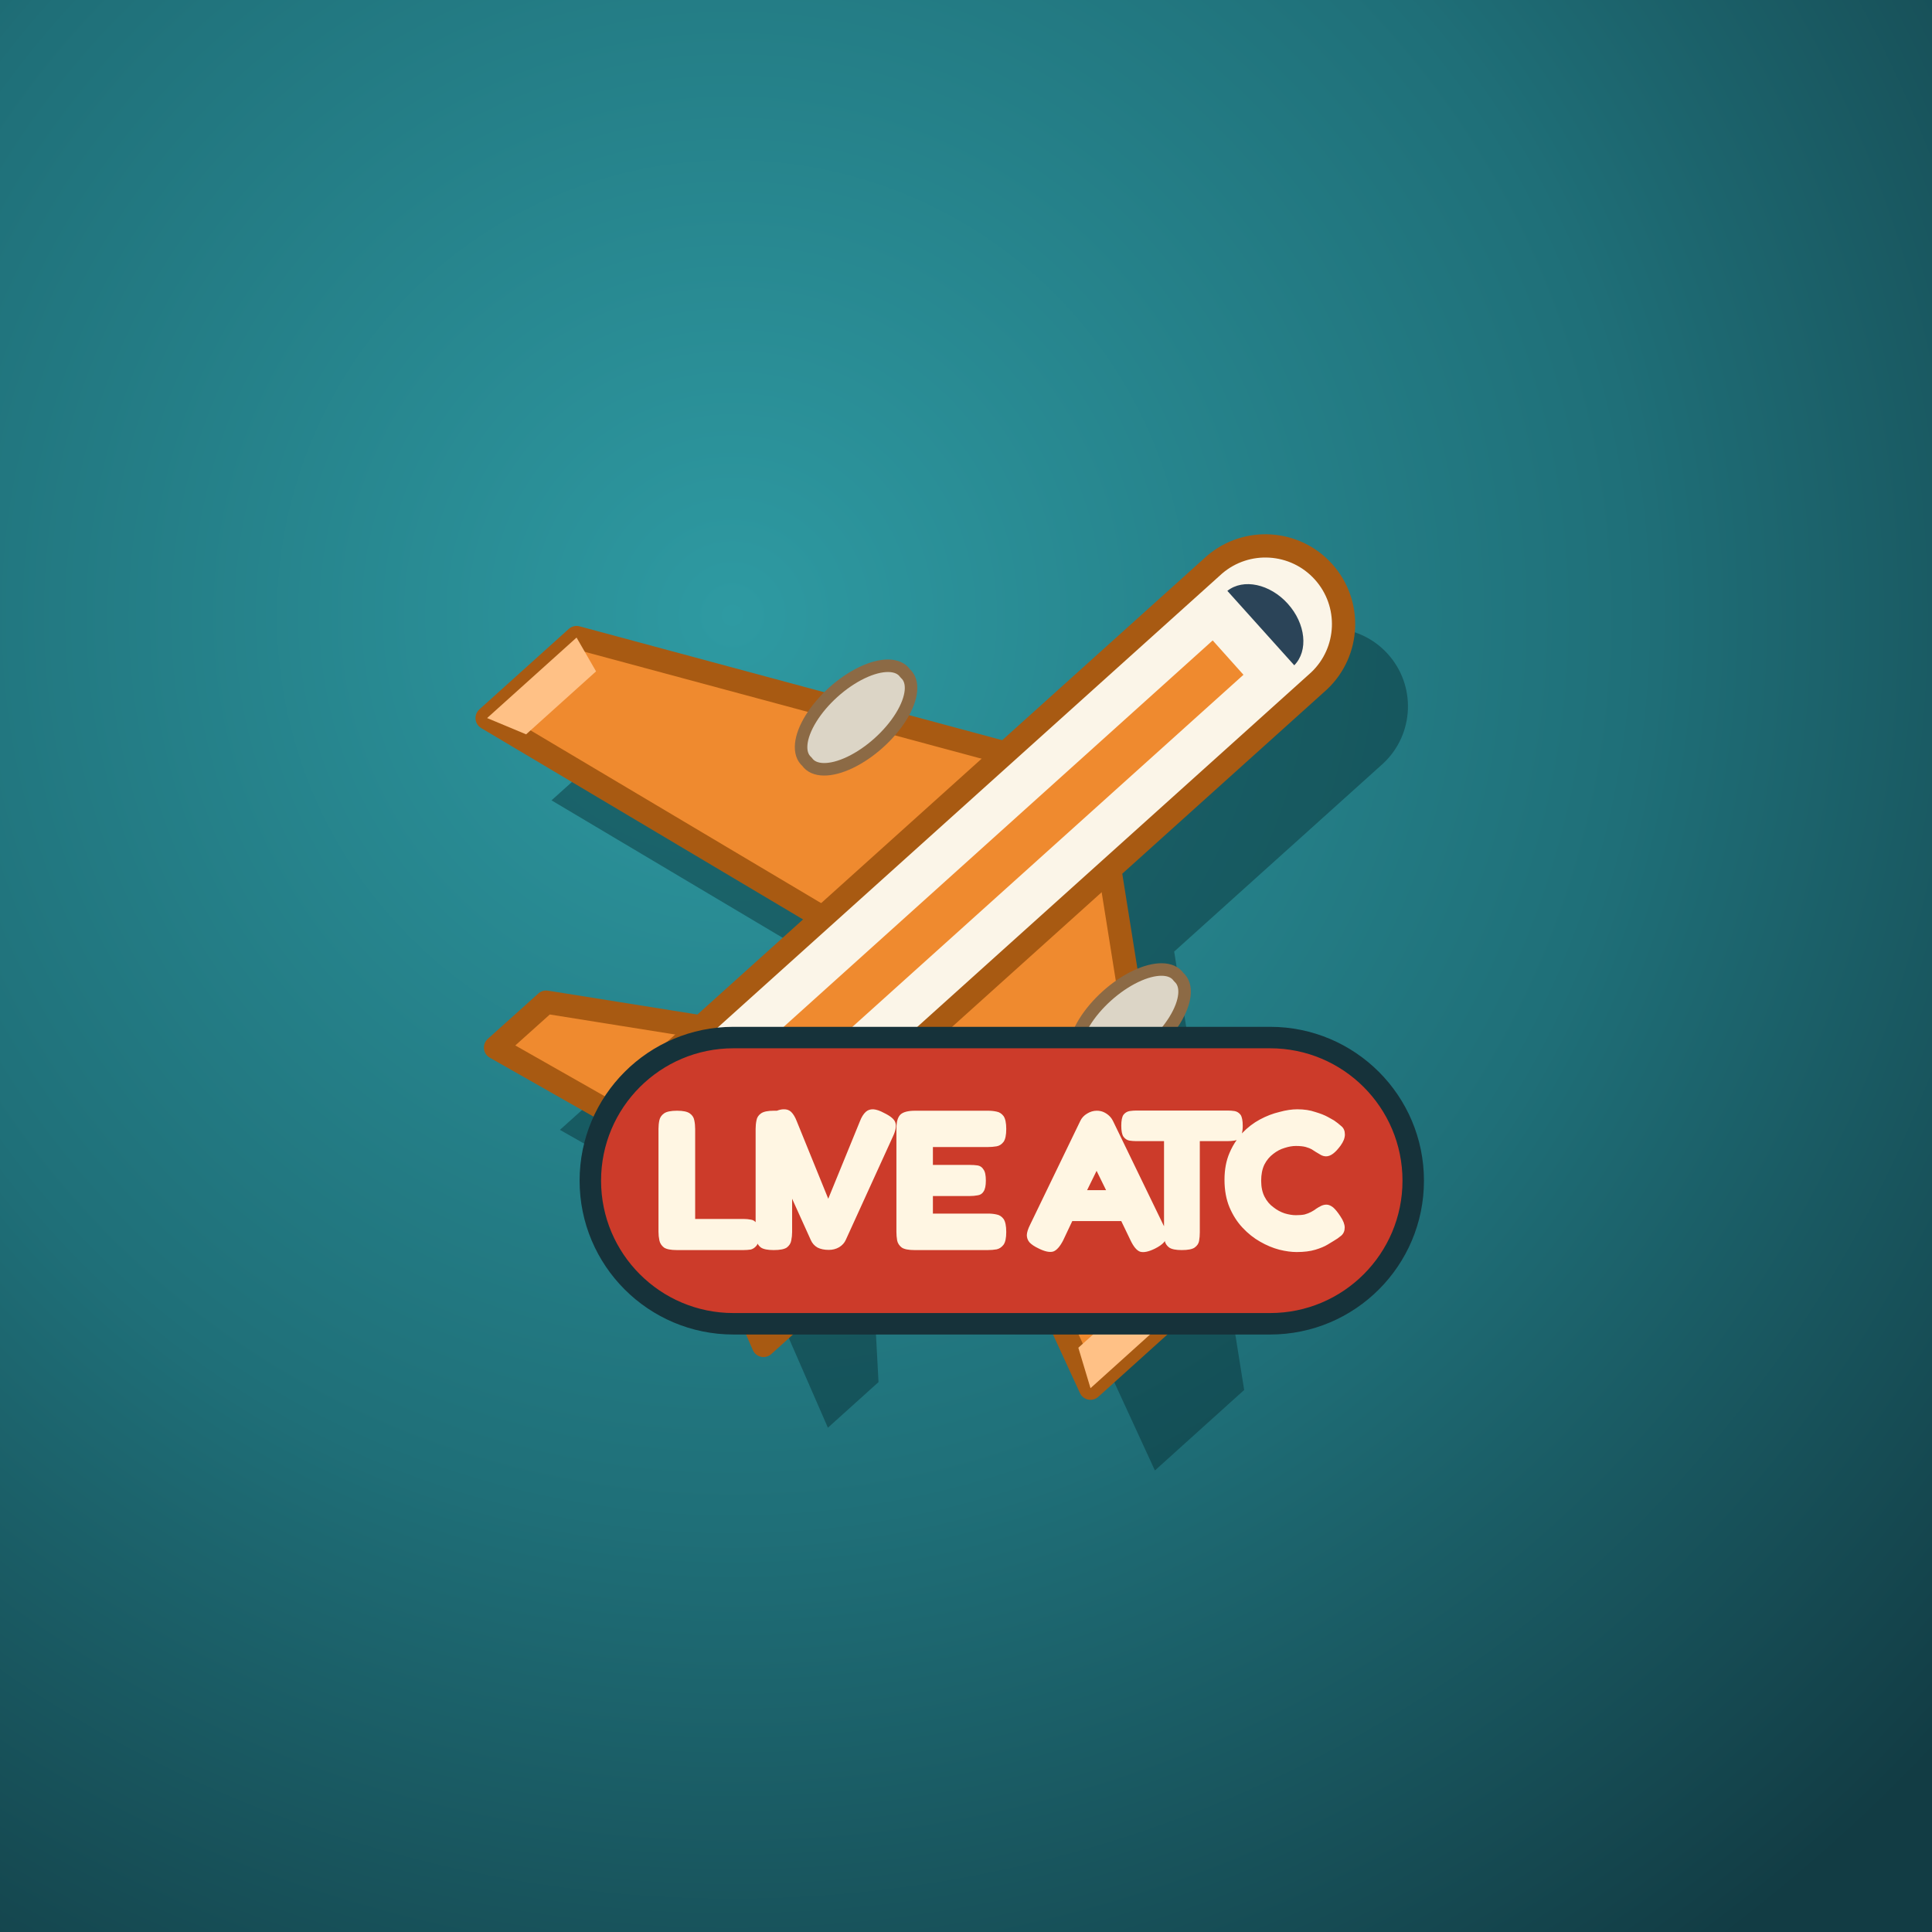
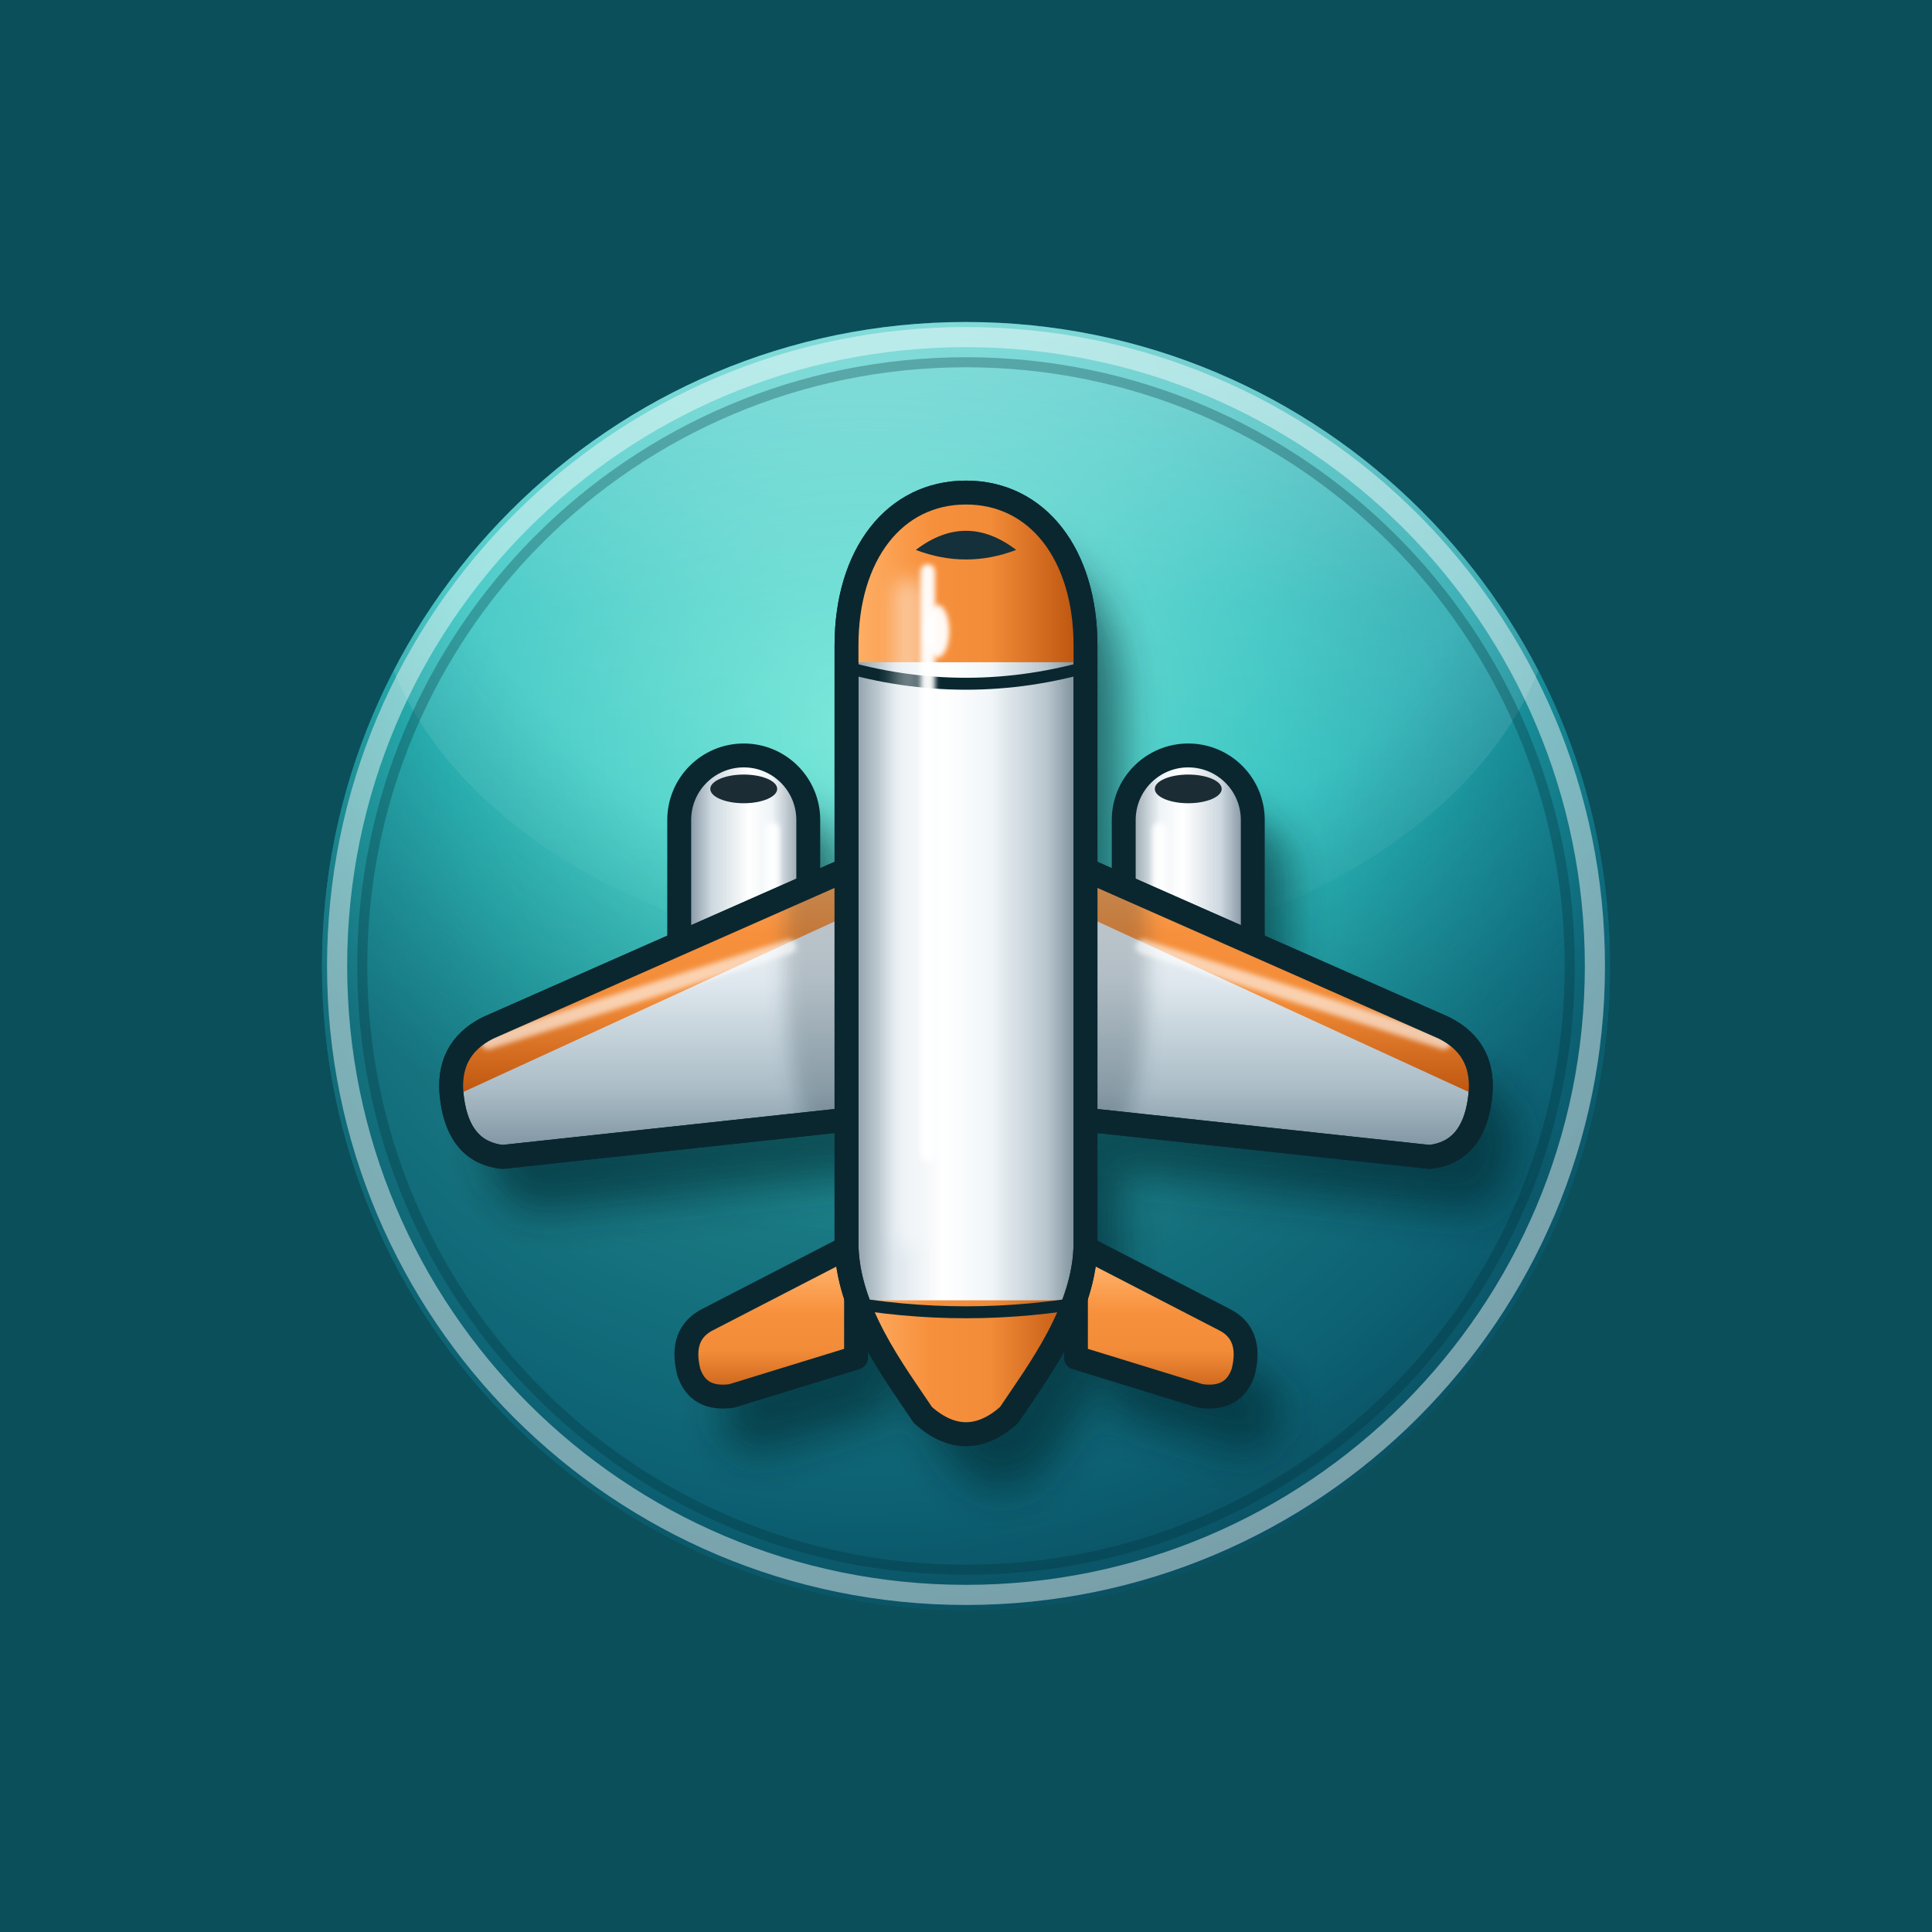
<svg xmlns="http://www.w3.org/2000/svg" viewBox="0 0 108 108">
  <defs>
-     <radialGradient id="sky" cx="38%" cy="32%" r="85%">
-       <stop offset="0" stop-color="#2E9AA2" />
-       <stop offset=".55" stop-color="#1F6F78" />
-       <stop offset="1" stop-color="#123C44" />
+     <radialGradient id="ai-discGrad" gradientUnits="userSpaceOnUse" cx="215.04" cy="163.84" r="409.6">
+       <stop offset="0" stop-color="#6fe6d6" />
+       <stop offset="0.4" stop-color="#2fc2bf" />
+       <stop offset="0.75" stop-color="#138c9b" />
+       <stop offset="1" stop-color="#0b5566" />
    </radialGradient>
+     <radialGradient id="ai-shadeGrad" gradientUnits="userSpaceOnUse" cx="256" cy="0" r="368.64">
+       <stop offset="0.62" stop-color="#03243a" stop-opacity="0" />
+       <stop offset="0.9" stop-color="#03243a" stop-opacity="0.32" />
+       <stop offset="1" stop-color="#03243a" stop-opacity="0.42" />
+     </radialGradient>
+     <linearGradient id="ai-shineGrad" gradientUnits="userSpaceOnUse" x1="0" y1="-64" x2="0" y2="256">
+       <stop offset="0" stop-color="#ffffff" stop-opacity="0.55" />
+       <stop offset="0.55" stop-color="#ffffff" stop-opacity="0.14" />
+       <stop offset="1" stop-color="#ffffff" stop-opacity="0" />
+     </linearGradient>
+     <clipPath id="ai-discClip">
+       <circle cx="256" cy="256" r="256" />
+     </clipPath>
+     <linearGradient id="ai-gBody" gradientUnits="userSpaceOnUse" x1="-50" y1="0" x2="50" y2="0">
+       <stop offset="0" stop-color="#7d8f9a" />
+       <stop offset="0.2" stop-color="#dde6ec" />
+       <stop offset="0.4" stop-color="#ffffff" />
+       <stop offset="0.6" stop-color="#f1f6f9" />
+       <stop offset="0.84" stop-color="#b7c5cd" />
+       <stop offset="1" stop-color="#6b7e89" />
+     </linearGradient>
+     <linearGradient id="ai-gWing" gradientUnits="userSpaceOnUse" x1="0" y1="-50" x2="0" y2="80">
+       <stop offset="0" stop-color="#ffffff" />
+       <stop offset="0.45" stop-color="#dfe8ee" />
+       <stop offset="0.8" stop-color="#aabcc6" />
+       <stop offset="1" stop-color="#7d93a0" />
+     </linearGradient>
+     <linearGradient id="ai-gTail" gradientUnits="userSpaceOnUse" x1="0" y1="126" x2="0" y2="188">
+       <stop offset="0" stop-color="#ffb36b" />
+       <stop offset="0.35" stop-color="#f7903c" />
+       <stop offset="0.6" stop-color="#f28c38" />
+       <stop offset="1" stop-color="#b8500b" />
+     </linearGradient>
+     <linearGradient id="ai-gPod" x1="0" y1="0" x2="1" y2="0">
+       <stop offset="0" stop-color="#7b8c97" />
+       <stop offset="0.28" stop-color="#eef4f7" />
+       <stop offset="0.46" stop-color="#ffffff" />
+       <stop offset="0.75" stop-color="#cdd8df" />
+       <stop offset="1" stop-color="#66788a" />
+     </linearGradient>
+     <linearGradient id="ai-gAcc" gradientUnits="userSpaceOnUse" x1="-50" y1="0" x2="50" y2="0">
+       <stop offset="0" stop-color="#ffb36b" />
+       <stop offset="0.35" stop-color="#f7903c" />
+       <stop offset="0.6" stop-color="#f28c38" />
+       <stop offset="1" stop-color="#b8500b" />
+     </linearGradient>
+     <linearGradient id="ai-gAccW" gradientUnits="userSpaceOnUse" x1="0" y1="-50" x2="0" y2="60">
+       <stop offset="0" stop-color="#ffb36b" />
+       <stop offset="0.35" stop-color="#f7903c" />
+       <stop offset="0.6" stop-color="#f28c38" />
+       <stop offset="1" stop-color="#b8500b" />
+     </linearGradient>
+     <clipPath id="ai-fusClip">
+       <use href="#ai-fus" />
+     </clipPath>
+     <clipPath id="ai-wingClip">
+       <use href="#ai-wing" />
+       <use href="#ai-wing" transform="scale(-1 1)" />
+     </clipPath>
+     <filter id="ai-soft" x="-30%" y="-30%" width="160%" height="160%">
+       <feGaussianBlur stdDeviation="8" />
+     </filter>
+     <filter id="ai-b1" x="-50%" y="-50%" width="200%" height="200%">
+       <feGaussianBlur stdDeviation="1" />
+     </filter>
+     <filter id="ai-b4" x="-50%" y="-50%" width="200%" height="200%">
+       <feGaussianBlur stdDeviation="4" />
+     </filter>
+     <path id="ai-fus" d="M0 -196 C30 -196 50 -170 50 -132 L50 118 C50 146 30 172 18 190 Q0 206 -18 190 C-30 172 -50 146 -50 118 L-50 -132 C-50 -170 -30 -196 0 -196 Z" />
+     <path id="ai-wing" d="M46 -40 L200 28 Q218 37 215 58 Q212 80 194 82 L46 66 Z" />
+     <path id="ai-tail" d="M46 118 L108 150 Q120 156 116 172 Q112 184 98 182 L46 166 Z" />
+     <rect id="ai-pod" x="66" y="-86" width="54" height="108" rx="27" />
+     <path id="ai-accw" d="M30 -52 L226 40 L226 62 L30 -28 Z" />
+     <g id="ai-sil">
+       <use href="#ai-fus" />
+       <use href="#ai-wing" />
+       <use href="#ai-wing" transform="scale(-1 1)" />
+       <use href="#ai-tail" />
+       <use href="#ai-tail" transform="scale(-1 1)" />
+       <use href="#ai-pod" />
+       <use href="#ai-pod" transform="scale(-1 1)" />
+     </g>
  </defs>
-   <rect width="108" height="108" fill="url(#sky)" />
-   <path d="M65.49,52.27 L69.55,77.7 L64.56,82.2 L55.09,61.63 L50.29,56.31 L30.83,44.74 L35.83,40.24 L60.7,46.94 Z M48.51,66.05 L49.11,77.26 L46.28,79.81 L42.6,71.37 L39.31,67.71 L31.3,63.16 L34.13,60.62 L45.21,62.39 Z M38.86,65.54 L71.49,36.17 A4.37,4.37 0 0,1 77.34,42.66 L44.71,72.03 A4.37,4.37 0 0,1 38.86,65.54 Z" fill="#06262C" fill-opacity="0.42" />
-   <path d="M61.89,47.67 L65.95,73.1 L60.96,77.6 L51.49,57.03 L46.69,51.71 L27.23,40.14 L32.23,35.64 L57.1,42.34 Z" fill="#EF8A2F" stroke="#A85A12" stroke-width="1.3" stroke-linejoin="round" />
-   <path d="M65.95,73.1 L60.96,77.6 L60.28,75.34 L64.2,71.82 Z M32.23,35.64 L27.23,40.14 L29.41,41.05 L33.32,37.53 Z" fill="#FFC186" />
-   <path d="M60.4,59.56 A3.7,1.79 -42 1,1 65.89,54.62 A3.7,1.79 -42 1,1 60.4,59.56 Z M45.11,42.58 A3.7,1.79 -42 1,1 50.6,37.64 A3.7,1.79 -42 1,1 45.11,42.58 Z" fill="#DCD5C6" stroke="#8C6A45" stroke-width="0.7" stroke-linejoin="round" />
-   <path d="M44.91,61.45 L45.51,72.66 L42.68,75.21 L39,66.77 L35.71,63.11 L27.7,58.56 L30.53,56.02 L41.61,57.79 Z" fill="#EF8A2F" stroke="#A85A12" stroke-width="1.3" stroke-linejoin="round" />
-   <path d="M35.26,60.94 L67.89,31.57 A4.37,4.37 0 0,1 73.74,38.06 L41.11,67.43 A4.37,4.37 0 0,1 35.26,60.94 Z" fill="#FBF5E8" stroke="#A85A12" stroke-width="1.3" stroke-linejoin="round" />
-   <path d="M36.58,63.91 L67.79,35.8 L69.51,37.72 L38.3,65.82 Z" fill="#EF8A2F" />
-   <path d="M34.52,66.14 L40.92,60.37 L42.27,61.87 L35.86,67.64 Z" fill="#A85A12" />
-   <path d="M68.61,33.03 A2.13,2.8 -42 0,1 72.35,37.19 Z" fill="#2B4458" />
-   <path d="M41,58 H71 A8,8 0 0 1 71,74 H41 A8,8 0 0 1 41,58 Z" fill="#CC3B2A" stroke="#16323A" stroke-width="1.2" stroke-linejoin="round" />
-   <path d="M65.03,68.47 Q65.05,68.5 65.07,68.55 L65.07,63.79 L63.52,63.79 Q63.33,63.79 63.13,63.76 Q62.93,63.72 62.8,63.54 Q62.68,63.36 62.68,62.93 Q62.68,62.5 62.8,62.32 Q62.93,62.15 63.14,62.11 Q63.34,62.08 63.53,62.08 L68.62,62.08 Q68.83,62.08 69.02,62.11 Q69.22,62.15 69.35,62.32 Q69.47,62.5 69.47,62.94 Q69.47,63.19 69.42,63.36 Q69.44,63.34 69.45,63.33 Q69.89,62.87 70.43,62.58 Q70.97,62.29 71.52,62.16 Q72.06,62.01 72.52,62.01 Q73.09,62.01 73.52,62.16 Q73.96,62.29 74.23,62.44 Q74.5,62.59 74.57,62.63 Q74.79,62.78 74.99,62.96 Q75.18,63.12 75.18,63.42 Q75.18,63.56 75.12,63.72 Q75.06,63.87 74.94,64.04 Q74.71,64.35 74.52,64.49 Q74.32,64.64 74.13,64.64 Q73.99,64.64 73.85,64.57 Q73.73,64.5 73.53,64.38 Q73.46,64.33 73.33,64.25 Q73.21,64.18 73,64.12 Q72.79,64.06 72.44,64.06 Q72.15,64.06 71.81,64.17 Q71.47,64.27 71.18,64.5 Q70.87,64.73 70.68,65.1 Q70.5,65.48 70.5,66 Q70.5,66.53 70.69,66.9 Q70.88,67.27 71.19,67.49 Q71.48,67.72 71.82,67.83 Q72.16,67.93 72.44,67.93 Q72.73,67.93 72.93,67.89 Q73.14,67.83 73.29,67.75 Q73.46,67.66 73.59,67.56 Q73.71,67.48 73.85,67.41 Q74,67.34 74.15,67.34 Q74.33,67.34 74.53,67.5 Q74.71,67.66 74.92,67.98 Q75.05,68.17 75.11,68.33 Q75.17,68.49 75.17,68.62 Q75.17,68.9 74.98,69.07 Q74.78,69.24 74.55,69.37 Q74.48,69.41 74.22,69.57 Q73.96,69.73 73.53,69.86 Q73.1,69.99 72.48,69.99 Q72.05,69.99 71.52,69.86 Q70.98,69.72 70.44,69.41 Q69.91,69.11 69.46,68.63 Q69.01,68.15 68.73,67.49 Q68.45,66.82 68.45,65.95 Q68.45,65.1 68.73,64.45 Q68.9,64.05 69.13,63.73 Q69.07,63.75 69.01,63.76 Q68.82,63.79 68.61,63.79 L67.07,63.79 L67.07,68.89 Q67.07,69.14 67.03,69.37 Q66.99,69.59 66.78,69.74 Q66.58,69.88 66.06,69.88 Q65.57,69.88 65.36,69.74 Q65.16,69.59 65.11,69.37 Q65.1,69.41 65.06,69.45 Q64.9,69.63 64.56,69.8 Q64.03,70.06 63.73,69.97 Q63.45,69.87 63.19,69.32 L62.68,68.26 L59.94,68.26 L59.43,69.34 Q59.16,69.86 58.88,69.96 Q58.58,70.05 58.06,69.79 Q57.72,69.63 57.55,69.45 Q57.4,69.27 57.4,69.04 Q57.41,68.81 57.58,68.47 L60.38,62.68 Q60.5,62.41 60.77,62.25 Q61.03,62.09 61.31,62.09 Q61.51,62.09 61.68,62.16 Q61.86,62.24 62,62.37 Q62.14,62.5 62.23,62.69 Z M37.84,69.88 Q37.33,69.88 37.12,69.74 Q36.91,69.58 36.86,69.34 Q36.81,69.1 36.81,68.86 L36.81,63.1 Q36.81,62.85 36.86,62.62 Q36.91,62.39 37.12,62.24 Q37.33,62.09 37.85,62.09 Q38.35,62.09 38.56,62.24 Q38.77,62.39 38.81,62.62 Q38.86,62.85 38.86,63.11 L38.86,68.14 L41.57,68.14 Q41.78,68.14 41.98,68.18 Q42.13,68.2 42.24,68.32 L42.24,63.1 Q42.24,62.85 42.29,62.62 Q42.33,62.39 42.54,62.24 Q42.75,62.09 43.26,62.09 Q43.36,62.09 43.43,62.09 Q43.64,62.01 43.81,62.01 Q44.06,62 44.23,62.16 Q44.41,62.34 44.54,62.68 L46.3,67.01 L48.07,62.68 Q48.2,62.34 48.39,62.16 Q48.56,62 48.82,62.01 Q49.08,62.03 49.41,62.21 Q49.97,62.48 50.05,62.75 Q50.15,63.03 49.92,63.52 L47.28,69.31 Q47.17,69.56 46.91,69.72 Q46.65,69.87 46.33,69.87 Q45.96,69.87 45.7,69.74 Q45.44,69.59 45.32,69.31 L44.28,67.01 L44.28,68.87 Q44.28,69.11 44.23,69.35 Q44.19,69.58 43.98,69.74 Q43.77,69.88 43.25,69.88 Q42.75,69.88 42.54,69.74 Q42.41,69.64 42.35,69.52 Q42.33,69.58 42.3,69.62 Q42.16,69.8 41.97,69.85 Q41.77,69.88 41.56,69.88 Z M51.12,69.88 Q50.62,69.88 50.41,69.74 Q50.2,69.58 50.15,69.34 Q50.11,69.1 50.11,68.86 L50.11,63.1 Q50.11,62.52 50.34,62.3 Q50.57,62.09 51.16,62.09 L55.23,62.09 Q55.49,62.09 55.71,62.14 Q55.94,62.18 56.1,62.39 Q56.25,62.61 56.25,63.11 Q56.25,63.62 56.1,63.83 Q55.94,64.04 55.71,64.08 Q55.47,64.12 55.22,64.12 L52.15,64.12 L52.15,65.12 L54.21,65.12 Q54.46,65.12 54.66,65.15 Q54.87,65.19 54.98,65.38 Q55.11,65.55 55.11,66 Q55.11,66.42 54.98,66.61 Q54.87,66.79 54.65,66.82 Q54.44,66.86 54.18,66.86 L52.15,66.86 L52.15,67.84 L55.23,67.84 Q55.49,67.84 55.71,67.89 Q55.94,67.93 56.1,68.14 Q56.25,68.36 56.25,68.87 Q56.25,69.37 56.1,69.58 Q55.94,69.79 55.71,69.84 Q55.47,69.88 55.22,69.88 Z M61.83,66.53 L61.3,65.45 L60.77,66.53 L61.83,66.53 Z" fill="#FFF6E3" />
+   <rect width="108" height="108" fill="#0b4f5a" />
+   <g transform="translate(18 18) scale(0.140625)">
+     <circle cx="256" cy="256" r="256" fill="url(#ai-discGrad)" />
+     <circle cx="256" cy="256" r="256" fill="url(#ai-shadeGrad)" />
+     <g clip-path="url(#ai-discClip)">
+       <ellipse cx="256" cy="96" rx="236" ry="160" fill="url(#ai-shineGrad)" />
+     </g>
+     <circle cx="256" cy="256" r="250" fill="none" stroke="#ffffff" stroke-opacity="0.45" stroke-width="8" />
+     <circle cx="256" cy="256" r="240" fill="none" stroke="#03303a" stroke-opacity="0.3" stroke-width="4" />
+     <g filter="url(#ai-soft)" opacity="0.6">
+       <use href="#ai-sil" transform="translate(270 276) scale(0.95)" fill="#04262e" />
+     </g>
+     <g id="ai-plane" transform="translate(256 254) scale(0.95)" stroke="#0a2730" stroke-width="10" stroke-linejoin="round" stroke-linecap="round">
+       <use href="#ai-tail" fill="url(#ai-gTail)" />
+       <use href="#ai-tail" transform="scale(-1 1)" fill="url(#ai-gTail)" />
+       <use href="#ai-pod" fill="url(#ai-gPod)" />
+       <use href="#ai-pod" transform="scale(-1 1)" fill="url(#ai-gPod)" />
+       <g stroke="none">
+         <ellipse cx="93" cy="-72" rx="14" ry="6" fill="#1b2c34" />
+         <ellipse cx="-93" cy="-72" rx="14" ry="6" fill="#1b2c34" />
+         <rect x="78" y="-58" width="6" height="76" rx="3" fill="#ffffff" opacity="0.9" filter="url(#ai-b1)" />
+         <rect x="-84" y="-58" width="6" height="76" rx="3" fill="#ffffff" opacity="0.9" filter="url(#ai-b1)" />
+       </g>
+       <use href="#ai-wing" fill="url(#ai-gWing)" />
+       <use href="#ai-wing" transform="scale(-1 1)" fill="url(#ai-gWing)" />
+       <g clip-path="url(#ai-wingClip)">
+         <use href="#ai-accw" fill="url(#ai-gAccW)" stroke="none" />
+         <use href="#ai-accw" transform="scale(-1 1)" fill="url(#ai-gAccW)" stroke="none" />
+         <ellipse cx="50" cy="0" rx="26" ry="90" fill="#0a2730" opacity="0.22" stroke="none" filter="url(#ai-b4)" />
+         <ellipse cx="-50" cy="0" rx="26" ry="90" fill="#0a2730" opacity="0.22" stroke="none" filter="url(#ai-b4)" />
+         <g stroke="none" fill="none">
+           <path d="M74 -6 L200 34" stroke="#ffffff" stroke-opacity="0.6" stroke-width="6" filter="url(#ai-b1)" />
+           <path d="M-74 -6 L-200 34" stroke="#ffffff" stroke-opacity="0.6" stroke-width="6" filter="url(#ai-b1)" />
+         </g>
+       </g>
+       <use href="#ai-wing" fill="none" />
+       <use href="#ai-wing" transform="scale(-1 1)" fill="none" />
+       <use href="#ai-fus" fill="url(#ai-gBody)" />
+       <g clip-path="url(#ai-fusClip)" stroke="none">
+         <rect x="-60" y="-240" width="120" height="115" fill="url(#ai-gAcc)" />
+         <rect x="-60" y="142" width="120" height="84" fill="url(#ai-gAcc)" />
+         <path d="M-54 -124 Q0 -108 54 -124" fill="none" stroke="#0a2730" stroke-width="5" />
+         <path d="M-54 142 Q0 152 54 142" fill="none" stroke="#0a2730" stroke-width="5" />
+         <rect x="-30" y="-160" width="12" height="280" rx="6" fill="#ffffff" opacity="0.45" filter="url(#ai-b4)" />
+         <rect x="-19" y="-166" width="6" height="250" rx="3" fill="#ffffff" opacity="0.95" filter="url(#ai-b1)" />
+         <ellipse cx="-12" cy="-138" rx="5" ry="11" fill="#ffffff" opacity="0.95" filter="url(#ai-b1)" />
+         <path d="M-21,-172 Q0,-188 21,-172 Q0,-164 -21,-172 Z" fill="#14303a" />
+       </g>
+       <use href="#ai-fus" fill="none" />
+     </g>
+   </g>
</svg>
